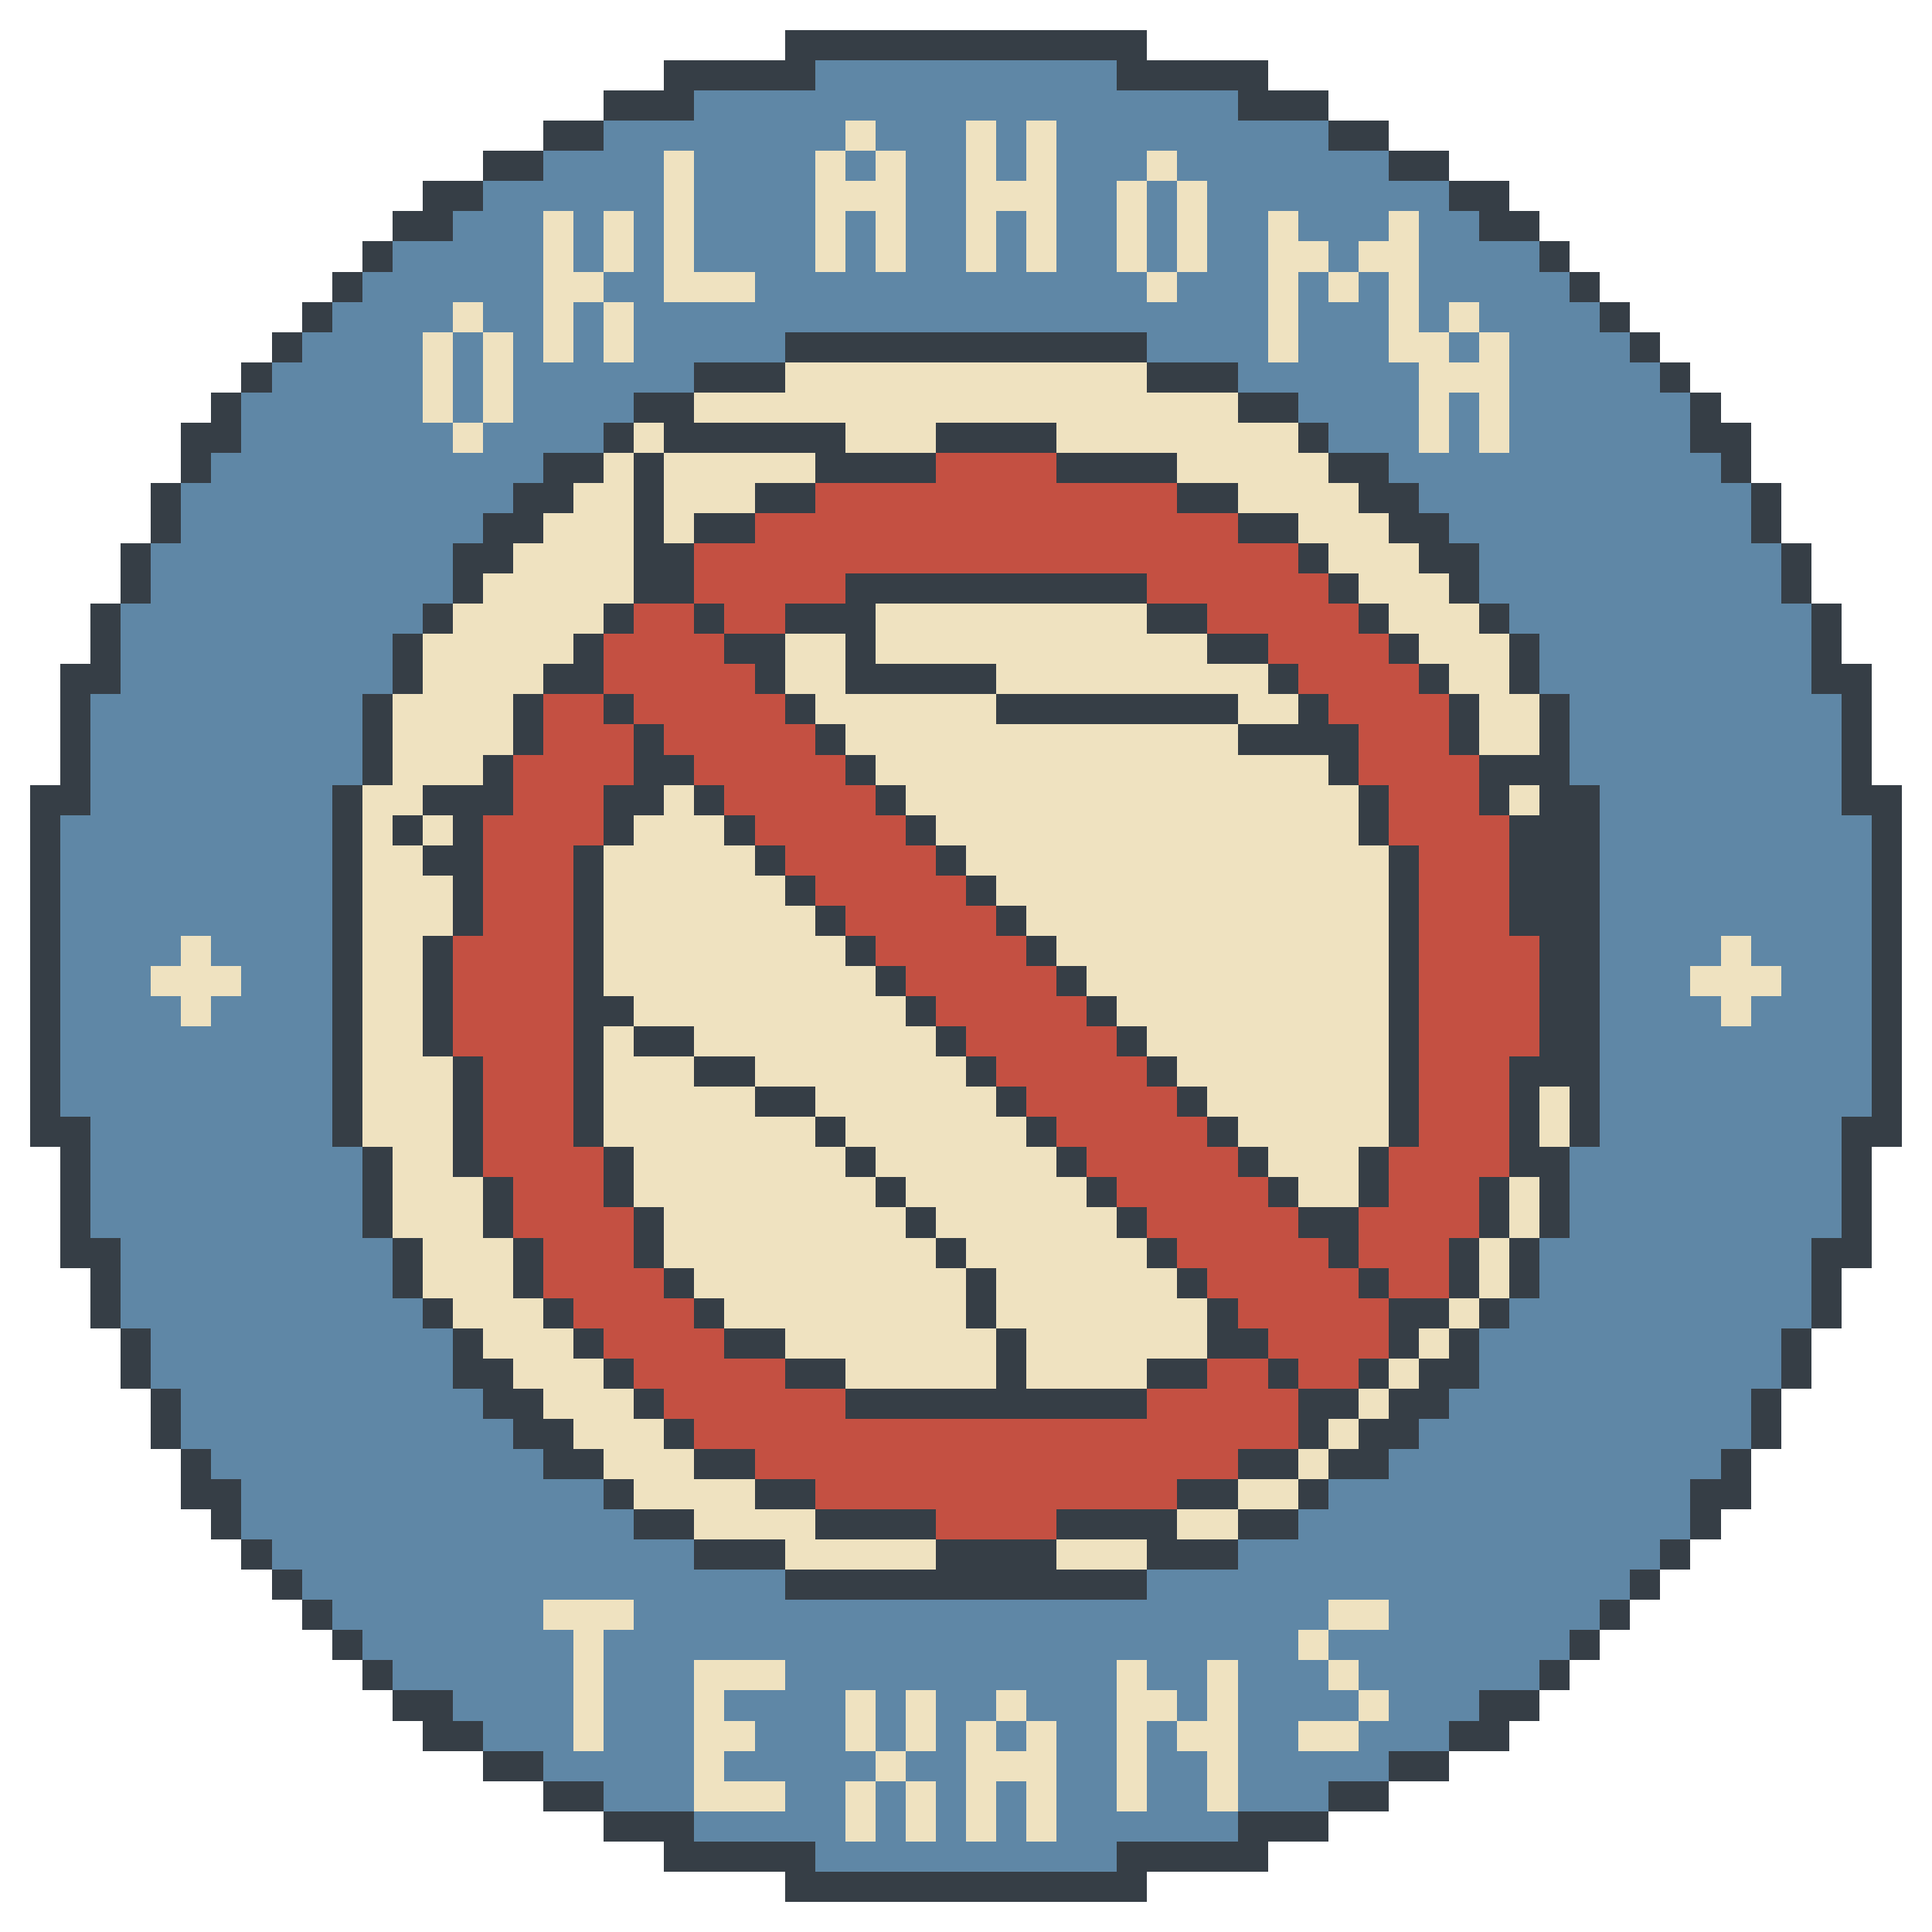
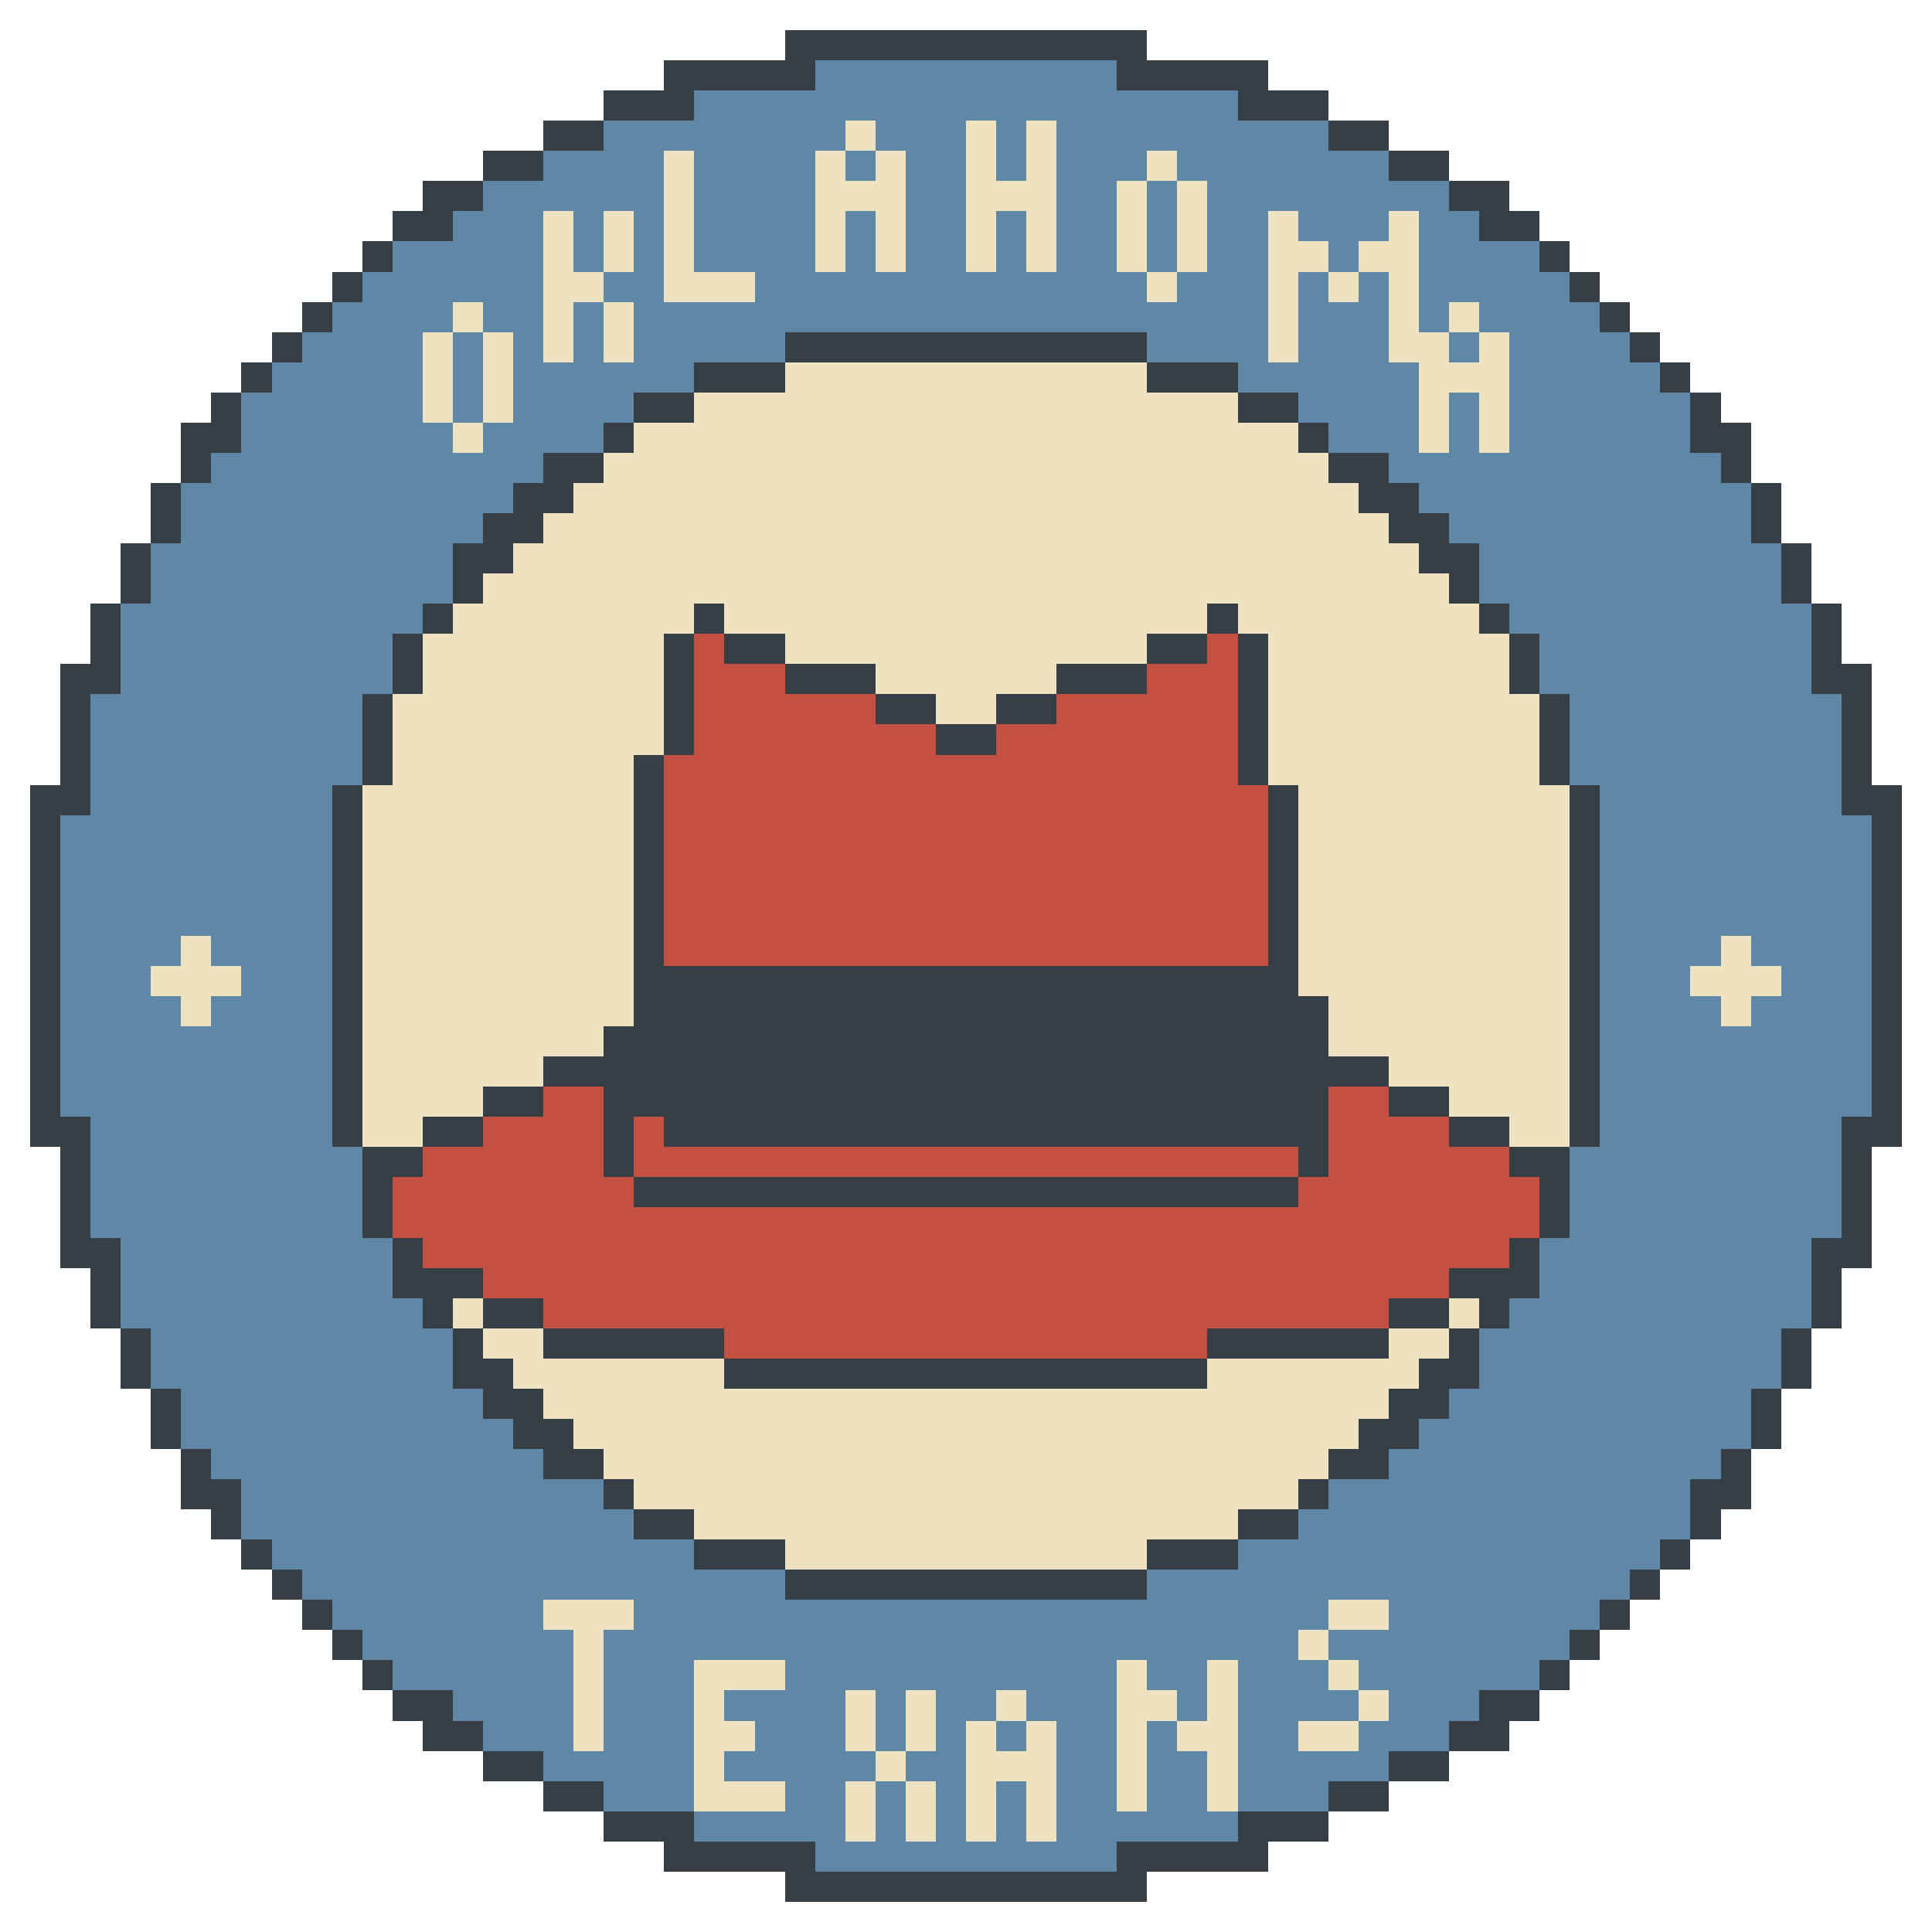
<svg xmlns="http://www.w3.org/2000/svg" viewBox="0 0 64 64" width="512" height="512" shape-rendering="crispEdges">
  <g id="logo-OKC-retro">
-     <path fill="#363e46" d="M3 21h1v1h-1zM13 21h1v1h-1zM19 21h1v1h-1zM24 21h2v1h-2zM28 21h1v1h-1zM40 21h2v1h-2zM46 21h1v1h-1zM50 21h1v1h-1zM60 21h1v1h-1zM5 17h1v1h-1zM16 17h2v1h-2zM21 17h1v1h-1zM23 17h2v1h-2zM41 17h2v1h-2zM46 17h2v1h-2zM58 17h1v1h-1zM16 58h2v1h-2zM46 58h2v1h-2zM1 32h1v1h-1zM11 32h1v1h-1zM14 32h1v1h-1zM19 32h1v1h-1zM29 32h1v1h-1zM35 32h1v1h-1zM46 32h1v1h-1zM51 32h2v1h-2zM62 32h1v1h-1zM4 45h1v1h-1zM15 45h2v1h-2zM20 45h1v1h-1zM26 45h2v1h-2zM33 45h1v1h-1zM38 45h2v1h-2zM42 45h1v1h-1zM45 45h1v1h-1zM47 45h2v1h-2zM59 45h1v1h-1zM2 41h2v1h-2zM13 41h1v1h-1zM17 41h1v1h-1zM21 41h1v1h-1zM31 41h1v1h-1zM38 41h1v1h-1zM44 41h1v1h-1zM48 41h1v1h-1zM50 41h1v1h-1zM60 41h2v1h-2zM4 18h1v1h-1zM15 18h2v1h-2zM21 18h2v1h-2zM43 18h1v1h-1zM47 18h2v1h-2zM59 18h1v1h-1zM6 14h2v1h-2zM20 14h1v1h-1zM22 14h6v1h-6zM31 14h4v1h-4zM43 14h1v1h-1zM56 14h2v1h-2zM6 15h1v1h-1zM18 15h2v1h-2zM21 15h1v1h-1zM27 15h4v1h-4zM35 15h4v1h-4zM44 15h2v1h-2zM57 15h1v1h-1zM6 48h1v1h-1zM18 48h2v1h-2zM23 48h2v1h-2zM41 48h2v1h-2zM44 48h2v1h-2zM57 48h1v1h-1zM3 42h1v1h-1zM13 42h1v1h-1zM17 42h1v1h-1zM22 42h1v1h-1zM32 42h1v1h-1zM39 42h1v1h-1zM45 42h1v1h-1zM48 42h1v1h-1zM50 42h1v1h-1zM60 42h1v1h-1zM2 38h1v1h-1zM12 38h1v1h-1zM15 38h1v1h-1zM20 38h1v1h-1zM28 38h1v1h-1zM35 38h1v1h-1zM41 38h1v1h-1zM45 38h1v1h-1zM50 38h2v1h-2zM61 38h1v1h-1zM20 3h3v1h-3zM41 3h3v1h-3zM8 51h1v1h-1zM23 51h3v1h-3zM31 51h4v1h-4zM38 51h3v1h-3zM55 51h1v1h-1zM5 16h1v1h-1zM17 16h2v1h-2zM21 16h1v1h-1zM25 16h2v1h-2zM39 16h2v1h-2zM45 16h2v1h-2zM58 16h1v1h-1zM1 34h1v1h-1zM11 34h1v1h-1zM14 34h1v1h-1zM19 34h1v1h-1zM21 34h2v1h-2zM31 34h1v1h-1zM37 34h1v1h-1zM46 34h1v1h-1zM51 34h2v1h-2zM62 34h1v1h-1zM5 47h1v1h-1zM17 47h2v1h-2zM22 47h1v1h-1zM43 47h1v1h-1zM45 47h2v1h-2zM58 47h1v1h-1zM8 12h1v1h-1zM23 12h3v1h-3zM38 12h3v1h-3zM55 12h1v1h-1zM12 8h1v1h-1zM51 8h1v1h-1zM1 28h1v1h-1zM11 28h1v1h-1zM14 28h2v1h-2zM19 28h1v1h-1zM25 28h1v1h-1zM31 28h1v1h-1zM46 28h1v1h-1zM50 28h3v1h-3zM62 28h1v1h-1zM2 24h1v1h-1zM12 24h1v1h-1zM17 24h1v1h-1zM21 24h1v1h-1zM27 24h1v1h-1zM41 24h4v1h-4zM48 24h1v1h-1zM51 24h1v1h-1zM61 24h1v1h-1zM7 13h1v1h-1zM21 13h2v1h-2zM41 13h2v1h-2zM56 13h1v1h-1zM11 9h1v1h-1zM52 9h1v1h-1zM2 25h1v1h-1zM12 25h1v1h-1zM16 25h1v1h-1zM21 25h2v1h-2zM28 25h1v1h-1zM44 25h1v1h-1zM49 25h3v1h-3zM61 25h1v1h-1zM2 22h2v1h-2zM13 22h1v1h-1zM18 22h2v1h-2zM25 22h1v1h-1zM28 22h5v1h-5zM42 22h1v1h-1zM47 22h1v1h-1zM50 22h1v1h-1zM60 22h2v1h-2zM14 57h2v1h-2zM48 57h2v1h-2zM1 30h1v1h-1zM11 30h1v1h-1zM15 30h1v1h-1zM19 30h1v1h-1zM27 30h1v1h-1zM33 30h1v1h-1zM46 30h1v1h-1zM50 30h3v1h-3zM62 30h1v1h-1zM18 4h2v1h-2zM44 4h2v1h-2zM11 54h1v1h-1zM52 54h1v1h-1zM4 19h1v1h-1zM15 19h1v1h-1zM21 19h2v1h-2zM28 19h10v1h-10zM44 19h1v1h-1zM48 19h1v1h-1zM59 19h1v1h-1zM9 11h1v1h-1zM26 11h12v1h-12zM54 11h1v1h-1zM1 31h1v1h-1zM11 31h1v1h-1zM14 31h1v1h-1zM19 31h1v1h-1zM28 31h1v1h-1zM34 31h1v1h-1zM46 31h1v1h-1zM51 31h2v1h-2zM62 31h1v1h-1zM1 27h1v1h-1zM11 27h1v1h-1zM13 27h1v1h-1zM15 27h1v1h-1zM20 27h1v1h-1zM24 27h1v1h-1zM30 27h1v1h-1zM45 27h1v1h-1zM50 27h3v1h-3zM62 27h1v1h-1zM16 5h2v1h-2zM46 5h2v1h-2zM12 55h1v1h-1zM51 55h1v1h-1zM20 60h3v1h-3zM41 60h3v1h-3zM1 37h2v1h-2zM11 37h1v1h-1zM15 37h1v1h-1zM19 37h1v1h-1zM27 37h1v1h-1zM34 37h1v1h-1zM40 37h1v1h-1zM46 37h1v1h-1zM50 37h1v1h-1zM52 37h1v1h-1zM61 37h2v1h-2zM13 7h2v1h-2zM49 7h2v1h-2zM22 61h5v1h-5zM37 61h5v1h-5zM4 44h1v1h-1zM15 44h1v1h-1zM19 44h1v1h-1zM24 44h2v1h-2zM33 44h1v1h-1zM40 44h2v1h-2zM46 44h1v1h-1zM48 44h1v1h-1zM59 44h1v1h-1zM1 35h1v1h-1zM11 35h1v1h-1zM15 35h1v1h-1zM19 35h1v1h-1zM23 35h2v1h-2zM32 35h1v1h-1zM38 35h1v1h-1zM46 35h1v1h-1zM50 35h3v1h-3zM62 35h1v1h-1zM2 40h1v1h-1zM12 40h1v1h-1zM16 40h1v1h-1zM21 40h1v1h-1zM30 40h1v1h-1zM37 40h1v1h-1zM43 40h2v1h-2zM49 40h1v1h-1zM51 40h1v1h-1zM61 40h1v1h-1zM14 6h2v1h-2zM48 6h2v1h-2zM7 50h1v1h-1zM21 50h2v1h-2zM27 50h4v1h-4zM35 50h4v1h-4zM41 50h2v1h-2zM56 50h1v1h-1zM26 1h12v1h-12zM10 53h1v1h-1zM53 53h1v1h-1zM1 29h1v1h-1zM11 29h1v1h-1zM15 29h1v1h-1zM19 29h1v1h-1zM26 29h1v1h-1zM32 29h1v1h-1zM46 29h1v1h-1zM50 29h3v1h-3zM62 29h1v1h-1zM22 2h5v1h-5zM37 2h5v1h-5zM5 46h1v1h-1zM16 46h2v1h-2zM21 46h1v1h-1zM28 46h10v1h-10zM43 46h2v1h-2zM46 46h2v1h-2zM58 46h1v1h-1zM3 43h1v1h-1zM14 43h1v1h-1zM18 43h1v1h-1zM23 43h1v1h-1zM32 43h1v1h-1zM40 43h1v1h-1zM46 43h2v1h-2zM49 43h1v1h-1zM60 43h1v1h-1zM18 59h2v1h-2zM44 59h2v1h-2zM3 20h1v1h-1zM14 20h1v1h-1zM20 20h1v1h-1zM23 20h1v1h-1zM26 20h3v1h-3zM38 20h2v1h-2zM45 20h1v1h-1zM49 20h1v1h-1zM60 20h1v1h-1zM13 56h2v1h-2zM49 56h2v1h-2zM1 36h1v1h-1zM11 36h1v1h-1zM15 36h1v1h-1zM19 36h1v1h-1zM25 36h2v1h-2zM33 36h1v1h-1zM39 36h1v1h-1zM46 36h1v1h-1zM50 36h1v1h-1zM52 36h1v1h-1zM62 36h1v1h-1zM1 33h1v1h-1zM11 33h1v1h-1zM14 33h1v1h-1zM19 33h2v1h-2zM30 33h1v1h-1zM36 33h1v1h-1zM46 33h1v1h-1zM51 33h2v1h-2zM62 33h1v1h-1zM2 39h1v1h-1zM12 39h1v1h-1zM16 39h1v1h-1zM20 39h1v1h-1zM29 39h1v1h-1zM36 39h1v1h-1zM42 39h1v1h-1zM45 39h1v1h-1zM49 39h1v1h-1zM51 39h1v1h-1zM61 39h1v1h-1zM6 49h2v1h-2zM20 49h1v1h-1zM25 49h2v1h-2zM39 49h2v1h-2zM43 49h1v1h-1zM56 49h2v1h-2zM10 10h1v1h-1zM53 10h1v1h-1zM9 52h1v1h-1zM26 52h12v1h-12zM54 52h1v1h-1zM1 26h2v1h-2zM11 26h1v1h-1zM14 26h3v1h-3zM20 26h2v1h-2zM23 26h1v1h-1zM29 26h1v1h-1zM45 26h1v1h-1zM49 26h1v1h-1zM51 26h2v1h-2zM61 26h2v1h-2zM2 23h1v1h-1zM12 23h1v1h-1zM17 23h1v1h-1zM20 23h1v1h-1zM26 23h1v1h-1zM33 23h8v1h-8zM43 23h1v1h-1zM48 23h1v1h-1zM51 23h1v1h-1zM61 23h1v1h-1zM26 62h12v1h-12z" />
+     <path fill="#363e46" d="M3 21h1v1h-1zM13 21h1v1h-1zM22 21h1v1h-1zM24 21h2v1h-2zM38 21h2v1h-2zM41 21h1v1h-1zM50 21h1v1h-1zM60 21h1v1h-1zM5 17h1v1h-1zM16 17h2v1h-2zM46 17h2v1h-2zM58 17h1v1h-1zM16 58h2v1h-2zM46 58h2v1h-2zM1 32h1v1h-1zM11 32h1v1h-1zM21 32h22v1h-22zM52 32h1v1h-1zM62 32h1v1h-1zM4 45h1v1h-1zM15 45h2v1h-2zM24 45h16v1h-16zM47 45h2v1h-2zM59 45h1v1h-1zM2 41h2v1h-2zM13 41h1v1h-1zM50 41h1v1h-1zM60 41h2v1h-2zM4 18h1v1h-1zM15 18h2v1h-2zM47 18h2v1h-2zM59 18h1v1h-1zM6 14h2v1h-2zM20 14h1v1h-1zM43 14h1v1h-1zM56 14h2v1h-2zM6 15h1v1h-1zM18 15h2v1h-2zM44 15h2v1h-2zM57 15h1v1h-1zM6 48h1v1h-1zM18 48h2v1h-2zM44 48h2v1h-2zM57 48h1v1h-1zM3 42h1v1h-1zM13 42h3v1h-3zM48 42h3v1h-3zM60 42h1v1h-1zM2 38h1v1h-1zM12 38h2v1h-2zM20 38h1v1h-1zM43 38h1v1h-1zM50 38h2v1h-2zM61 38h1v1h-1zM20 3h3v1h-3zM41 3h3v1h-3zM8 51h1v1h-1zM23 51h3v1h-3zM38 51h3v1h-3zM55 51h1v1h-1zM5 16h1v1h-1zM17 16h2v1h-2zM45 16h2v1h-2zM58 16h1v1h-1zM1 34h1v1h-1zM11 34h1v1h-1zM20 34h24v1h-24zM52 34h1v1h-1zM62 34h1v1h-1zM5 47h1v1h-1zM17 47h2v1h-2zM45 47h2v1h-2zM58 47h1v1h-1zM8 12h1v1h-1zM23 12h3v1h-3zM38 12h3v1h-3zM55 12h1v1h-1zM12 8h1v1h-1zM51 8h1v1h-1zM1 28h1v1h-1zM11 28h1v1h-1zM21 28h1v1h-1zM42 28h1v1h-1zM52 28h1v1h-1zM62 28h1v1h-1zM2 24h1v1h-1zM12 24h1v1h-1zM22 24h1v1h-1zM31 24h2v1h-2zM41 24h1v1h-1zM51 24h1v1h-1zM61 24h1v1h-1zM7 13h1v1h-1zM21 13h2v1h-2zM41 13h2v1h-2zM56 13h1v1h-1zM11 9h1v1h-1zM52 9h1v1h-1zM2 25h1v1h-1zM12 25h1v1h-1zM21 25h1v1h-1zM41 25h1v1h-1zM51 25h1v1h-1zM61 25h1v1h-1zM2 22h2v1h-2zM13 22h1v1h-1zM22 22h1v1h-1zM26 22h3v1h-3zM35 22h3v1h-3zM41 22h1v1h-1zM50 22h1v1h-1zM60 22h2v1h-2zM14 57h2v1h-2zM48 57h2v1h-2zM1 30h1v1h-1zM11 30h1v1h-1zM21 30h1v1h-1zM42 30h1v1h-1zM52 30h1v1h-1zM62 30h1v1h-1zM18 4h2v1h-2zM44 4h2v1h-2zM11 54h1v1h-1zM52 54h1v1h-1zM4 19h1v1h-1zM15 19h1v1h-1zM48 19h1v1h-1zM59 19h1v1h-1zM9 11h1v1h-1zM26 11h12v1h-12zM54 11h1v1h-1zM1 31h1v1h-1zM11 31h1v1h-1zM21 31h1v1h-1zM42 31h1v1h-1zM52 31h1v1h-1zM62 31h1v1h-1zM1 27h1v1h-1zM11 27h1v1h-1zM21 27h1v1h-1zM42 27h1v1h-1zM52 27h1v1h-1zM62 27h1v1h-1zM16 5h2v1h-2zM46 5h2v1h-2zM12 55h1v1h-1zM51 55h1v1h-1zM20 60h3v1h-3zM41 60h3v1h-3zM1 37h2v1h-2zM11 37h1v1h-1zM14 37h2v1h-2zM20 37h1v1h-1zM22 37h22v1h-22zM48 37h2v1h-2zM52 37h1v1h-1zM61 37h2v1h-2zM13 7h2v1h-2zM49 7h2v1h-2zM22 61h5v1h-5zM37 61h5v1h-5zM4 44h1v1h-1zM15 44h1v1h-1zM18 44h6v1h-6zM40 44h6v1h-6zM48 44h1v1h-1zM59 44h1v1h-1zM1 35h1v1h-1zM11 35h1v1h-1zM18 35h28v1h-28zM52 35h1v1h-1zM62 35h1v1h-1zM2 40h1v1h-1zM12 40h1v1h-1zM51 40h1v1h-1zM61 40h1v1h-1zM14 6h2v1h-2zM48 6h2v1h-2zM7 50h1v1h-1zM21 50h2v1h-2zM41 50h2v1h-2zM56 50h1v1h-1zM26 1h12v1h-12zM10 53h1v1h-1zM53 53h1v1h-1zM1 29h1v1h-1zM11 29h1v1h-1zM21 29h1v1h-1zM42 29h1v1h-1zM52 29h1v1h-1zM62 29h1v1h-1zM22 2h5v1h-5zM37 2h5v1h-5zM5 46h1v1h-1zM16 46h2v1h-2zM46 46h2v1h-2zM58 46h1v1h-1zM3 43h1v1h-1zM14 43h1v1h-1zM16 43h2v1h-2zM46 43h2v1h-2zM49 43h1v1h-1zM60 43h1v1h-1zM18 59h2v1h-2zM44 59h2v1h-2zM3 20h1v1h-1zM14 20h1v1h-1zM23 20h1v1h-1zM40 20h1v1h-1zM49 20h1v1h-1zM60 20h1v1h-1zM13 56h2v1h-2zM49 56h2v1h-2zM1 36h1v1h-1zM11 36h1v1h-1zM16 36h2v1h-2zM20 36h24v1h-24zM46 36h2v1h-2zM52 36h1v1h-1zM62 36h1v1h-1zM1 33h1v1h-1zM11 33h1v1h-1zM21 33h23v1h-23zM52 33h1v1h-1zM62 33h1v1h-1zM2 39h1v1h-1zM12 39h1v1h-1zM21 39h22v1h-22zM51 39h1v1h-1zM61 39h1v1h-1zM6 49h2v1h-2zM20 49h1v1h-1zM43 49h1v1h-1zM56 49h2v1h-2zM10 10h1v1h-1zM53 10h1v1h-1zM9 52h1v1h-1zM26 52h12v1h-12zM54 52h1v1h-1zM1 26h2v1h-2zM11 26h1v1h-1zM21 26h1v1h-1zM42 26h1v1h-1zM52 26h1v1h-1zM61 26h2v1h-2zM2 23h1v1h-1zM12 23h1v1h-1zM22 23h1v1h-1zM29 23h2v1h-2zM33 23h2v1h-2zM41 23h1v1h-1zM51 23h1v1h-1zM61 23h1v1h-1zM26 62h12v1h-12z" />
    <path fill="#5f87a6" d="M4 21h9v1h-9zM51 21h9v1h-9zM6 17h10v1h-10zM48 17h10v1h-10zM18 58h5v1h-5zM24 58h5v1h-5zM30 58h2v1h-2zM35 58h2v1h-2zM38 58h2v1h-2zM41 58h5v1h-5zM2 32h3v1h-3zM8 32h3v1h-3zM53 32h3v1h-3zM59 32h3v1h-3zM5 45h10v1h-10zM49 45h10v1h-10zM4 41h9v1h-9zM51 41h9v1h-9zM5 18h10v1h-10zM49 18h10v1h-10zM8 14h7v1h-7zM16 14h4v1h-4zM44 14h3v1h-3zM48 14h1v1h-1zM50 14h6v1h-6zM7 15h11v1h-11zM46 15h11v1h-11zM7 48h11v1h-11zM46 48h11v1h-11zM4 42h9v1h-9zM51 42h9v1h-9zM3 38h9v1h-9zM52 38h9v1h-9zM23 3h18v1h-18zM9 51h14v1h-14zM41 51h14v1h-14zM6 16h11v1h-11zM47 16h11v1h-11zM2 34h9v1h-9zM53 34h9v1h-9zM6 47h11v1h-11zM47 47h11v1h-11zM9 12h5v1h-5zM15 12h1v1h-1zM17 12h6v1h-6zM41 12h6v1h-6zM50 12h5v1h-5zM13 8h5v1h-5zM19 8h1v1h-1zM21 8h1v1h-1zM23 8h4v1h-4zM28 8h1v1h-1zM30 8h2v1h-2zM33 8h1v1h-1zM35 8h2v1h-2zM38 8h1v1h-1zM40 8h2v1h-2zM44 8h1v1h-1zM47 8h4v1h-4zM2 28h9v1h-9zM53 28h9v1h-9zM3 24h9v1h-9zM52 24h9v1h-9zM8 13h6v1h-6zM15 13h1v1h-1zM17 13h4v1h-4zM43 13h4v1h-4zM48 13h1v1h-1zM50 13h6v1h-6zM12 9h6v1h-6zM20 9h2v1h-2zM25 9h13v1h-13zM39 9h3v1h-3zM43 9h1v1h-1zM45 9h1v1h-1zM47 9h5v1h-5zM3 25h9v1h-9zM52 25h9v1h-9zM4 22h9v1h-9zM51 22h9v1h-9zM16 57h3v1h-3zM20 57h3v1h-3zM25 57h3v1h-3zM29 57h1v1h-1zM31 57h1v1h-1zM33 57h1v1h-1zM35 57h2v1h-2zM38 57h1v1h-1zM41 57h2v1h-2zM45 57h3v1h-3zM2 30h9v1h-9zM53 30h9v1h-9zM20 4h8v1h-8zM29 4h3v1h-3zM33 4h1v1h-1zM35 4h9v1h-9zM12 54h7v1h-7zM20 54h23v1h-23zM44 54h8v1h-8zM5 19h10v1h-10zM49 19h10v1h-10zM10 11h4v1h-4zM15 11h1v1h-1zM17 11h1v1h-1zM19 11h1v1h-1zM21 11h5v1h-5zM38 11h4v1h-4zM43 11h3v1h-3zM48 11h1v1h-1zM50 11h4v1h-4zM2 31h4v1h-4zM7 31h4v1h-4zM53 31h4v1h-4zM58 31h4v1h-4zM2 27h9v1h-9zM53 27h9v1h-9zM18 5h4v1h-4zM23 5h4v1h-4zM28 5h1v1h-1zM30 5h2v1h-2zM33 5h1v1h-1zM35 5h3v1h-3zM39 5h7v1h-7zM13 55h6v1h-6zM20 55h3v1h-3zM26 55h11v1h-11zM38 55h2v1h-2zM41 55h3v1h-3zM45 55h6v1h-6zM23 60h5v1h-5zM29 60h1v1h-1zM31 60h1v1h-1zM33 60h1v1h-1zM35 60h6v1h-6zM3 37h8v1h-8zM53 37h8v1h-8zM15 7h3v1h-3zM19 7h1v1h-1zM21 7h1v1h-1zM23 7h4v1h-4zM28 7h1v1h-1zM30 7h2v1h-2zM33 7h1v1h-1zM35 7h2v1h-2zM38 7h1v1h-1zM40 7h2v1h-2zM43 7h3v1h-3zM47 7h2v1h-2zM27 61h10v1h-10zM5 44h10v1h-10zM49 44h10v1h-10zM2 35h9v1h-9zM53 35h9v1h-9zM3 40h9v1h-9zM52 40h9v1h-9zM16 6h6v1h-6zM23 6h4v1h-4zM30 6h2v1h-2zM35 6h2v1h-2zM38 6h1v1h-1zM40 6h8v1h-8zM8 50h13v1h-13zM43 50h13v1h-13zM11 53h7v1h-7zM21 53h23v1h-23zM46 53h7v1h-7zM2 29h9v1h-9zM53 29h9v1h-9zM27 2h10v1h-10zM6 46h10v1h-10zM48 46h10v1h-10zM4 43h10v1h-10zM50 43h10v1h-10zM20 59h3v1h-3zM26 59h2v1h-2zM29 59h1v1h-1zM31 59h1v1h-1zM33 59h1v1h-1zM35 59h2v1h-2zM38 59h2v1h-2zM41 59h3v1h-3zM4 20h10v1h-10zM50 20h10v1h-10zM15 56h4v1h-4zM20 56h3v1h-3zM24 56h4v1h-4zM29 56h1v1h-1zM31 56h2v1h-2zM34 56h3v1h-3zM39 56h1v1h-1zM41 56h4v1h-4zM46 56h3v1h-3zM2 36h9v1h-9zM53 36h9v1h-9zM2 33h4v1h-4zM7 33h4v1h-4zM53 33h4v1h-4zM58 33h4v1h-4zM3 39h9v1h-9zM52 39h9v1h-9zM8 49h12v1h-12zM44 49h12v1h-12zM11 10h4v1h-4zM16 10h2v1h-2zM19 10h1v1h-1zM21 10h21v1h-21zM43 10h3v1h-3zM47 10h1v1h-1zM49 10h4v1h-4zM10 52h16v1h-16zM38 52h16v1h-16zM3 26h8v1h-8zM53 26h8v1h-8zM3 23h9v1h-9zM52 23h9v1h-9z" />
-     <path fill="#c45042" d="M20 21h4v1h-4zM42 21h4v1h-4zM25 17h16v1h-16zM15 32h4v1h-4zM30 32h5v1h-5zM47 32h4v1h-4zM21 45h5v1h-5zM40 45h2v1h-2zM43 45h2v1h-2zM18 41h3v1h-3zM39 41h5v1h-5zM45 41h3v1h-3zM23 18h20v1h-20zM31 15h4v1h-4zM25 48h16v1h-16zM18 42h4v1h-4zM40 42h5v1h-5zM46 42h2v1h-2zM16 38h4v1h-4zM36 38h5v1h-5zM46 38h4v1h-4zM27 16h12v1h-12zM15 34h4v1h-4zM32 34h5v1h-5zM47 34h4v1h-4zM23 47h20v1h-20zM16 28h3v1h-3zM26 28h5v1h-5zM47 28h3v1h-3zM18 24h3v1h-3zM22 24h5v1h-5zM45 24h3v1h-3zM17 25h4v1h-4zM23 25h5v1h-5zM45 25h4v1h-4zM20 22h5v1h-5zM43 22h4v1h-4zM16 30h3v1h-3zM28 30h5v1h-5zM47 30h3v1h-3zM23 19h5v1h-5zM38 19h6v1h-6zM15 31h4v1h-4zM29 31h5v1h-5zM47 31h4v1h-4zM16 27h4v1h-4zM25 27h5v1h-5zM46 27h4v1h-4zM16 37h3v1h-3zM35 37h5v1h-5zM47 37h3v1h-3zM20 44h4v1h-4zM42 44h4v1h-4zM16 35h3v1h-3zM33 35h5v1h-5zM47 35h3v1h-3zM17 40h4v1h-4zM38 40h5v1h-5zM45 40h4v1h-4zM31 50h4v1h-4zM16 29h3v1h-3zM27 29h5v1h-5zM47 29h3v1h-3zM22 46h6v1h-6zM38 46h5v1h-5zM19 43h4v1h-4zM41 43h5v1h-5zM21 20h2v1h-2zM24 20h2v1h-2zM40 20h5v1h-5zM16 36h3v1h-3zM34 36h5v1h-5zM47 36h3v1h-3zM15 33h4v1h-4zM31 33h5v1h-5zM47 33h4v1h-4zM17 39h3v1h-3zM37 39h5v1h-5zM46 39h3v1h-3zM27 49h12v1h-12zM17 26h3v1h-3zM24 26h5v1h-5zM46 26h3v1h-3zM18 23h2v1h-2zM21 23h5v1h-5zM44 23h4v1h-4z" />
-     <path fill="#efe2c0" d="M14 21h5v1h-5zM26 21h2v1h-2zM29 21h11v1h-11zM47 21h3v1h-3zM18 17h3v1h-3zM22 17h1v1h-1zM43 17h3v1h-3zM23 58h1v1h-1zM29 58h1v1h-1zM32 58h3v1h-3zM37 58h1v1h-1zM40 58h1v1h-1zM5 32h3v1h-3zM12 32h2v1h-2zM20 32h9v1h-9zM36 32h10v1h-10zM56 32h3v1h-3zM17 45h3v1h-3zM28 45h5v1h-5zM34 45h4v1h-4zM46 45h1v1h-1zM14 41h3v1h-3zM22 41h9v1h-9zM32 41h6v1h-6zM49 41h1v1h-1zM17 18h4v1h-4zM44 18h3v1h-3zM15 14h1v1h-1zM21 14h1v1h-1zM28 14h3v1h-3zM35 14h8v1h-8zM47 14h1v1h-1zM49 14h1v1h-1zM20 15h1v1h-1zM22 15h5v1h-5zM39 15h5v1h-5zM20 48h3v1h-3zM43 48h1v1h-1zM14 42h3v1h-3zM23 42h9v1h-9zM33 42h6v1h-6zM49 42h1v1h-1zM13 38h2v1h-2zM21 38h7v1h-7zM29 38h6v1h-6zM42 38h3v1h-3zM26 51h5v1h-5zM35 51h3v1h-3zM19 16h2v1h-2zM22 16h3v1h-3zM41 16h4v1h-4zM12 34h2v1h-2zM20 34h1v1h-1zM23 34h8v1h-8zM38 34h8v1h-8zM19 47h3v1h-3zM44 47h1v1h-1zM14 12h1v1h-1zM16 12h1v1h-1zM26 12h12v1h-12zM47 12h3v1h-3zM18 8h1v1h-1zM20 8h1v1h-1zM22 8h1v1h-1zM27 8h1v1h-1zM29 8h1v1h-1zM32 8h1v1h-1zM34 8h1v1h-1zM37 8h1v1h-1zM39 8h1v1h-1zM42 8h2v1h-2zM45 8h2v1h-2zM12 28h2v1h-2zM20 28h5v1h-5zM32 28h14v1h-14zM13 24h4v1h-4zM28 24h13v1h-13zM49 24h2v1h-2zM14 13h1v1h-1zM16 13h1v1h-1zM23 13h18v1h-18zM47 13h1v1h-1zM49 13h1v1h-1zM18 9h2v1h-2zM22 9h3v1h-3zM38 9h1v1h-1zM42 9h1v1h-1zM44 9h1v1h-1zM46 9h1v1h-1zM13 25h3v1h-3zM29 25h15v1h-15zM14 22h4v1h-4zM26 22h2v1h-2zM33 22h9v1h-9zM48 22h2v1h-2zM19 57h1v1h-1zM23 57h2v1h-2zM28 57h1v1h-1zM30 57h1v1h-1zM32 57h1v1h-1zM34 57h1v1h-1zM37 57h1v1h-1zM39 57h2v1h-2zM43 57h2v1h-2zM12 30h3v1h-3zM20 30h7v1h-7zM34 30h12v1h-12zM28 4h1v1h-1zM32 4h1v1h-1zM34 4h1v1h-1zM19 54h1v1h-1zM43 54h1v1h-1zM16 19h5v1h-5zM45 19h3v1h-3zM14 11h1v1h-1zM16 11h1v1h-1zM18 11h1v1h-1zM20 11h1v1h-1zM42 11h1v1h-1zM46 11h2v1h-2zM49 11h1v1h-1zM6 31h1v1h-1zM12 31h2v1h-2zM20 31h8v1h-8zM35 31h11v1h-11zM57 31h1v1h-1zM12 27h1v1h-1zM14 27h1v1h-1zM21 27h3v1h-3zM31 27h14v1h-14zM22 5h1v1h-1zM27 5h1v1h-1zM29 5h1v1h-1zM32 5h1v1h-1zM34 5h1v1h-1zM38 5h1v1h-1zM19 55h1v1h-1zM23 55h3v1h-3zM37 55h1v1h-1zM40 55h1v1h-1zM44 55h1v1h-1zM28 60h1v1h-1zM30 60h1v1h-1zM32 60h1v1h-1zM34 60h1v1h-1zM12 37h3v1h-3zM20 37h7v1h-7zM28 37h6v1h-6zM41 37h5v1h-5zM51 37h1v1h-1zM18 7h1v1h-1zM20 7h1v1h-1zM22 7h1v1h-1zM27 7h1v1h-1zM29 7h1v1h-1zM32 7h1v1h-1zM34 7h1v1h-1zM37 7h1v1h-1zM39 7h1v1h-1zM42 7h1v1h-1zM46 7h1v1h-1zM16 44h3v1h-3zM26 44h7v1h-7zM34 44h6v1h-6zM47 44h1v1h-1zM12 35h3v1h-3zM20 35h3v1h-3zM25 35h7v1h-7zM39 35h7v1h-7zM13 40h3v1h-3zM22 40h8v1h-8zM31 40h6v1h-6zM50 40h1v1h-1zM22 6h1v1h-1zM27 6h3v1h-3zM32 6h3v1h-3zM37 6h1v1h-1zM39 6h1v1h-1zM23 50h4v1h-4zM39 50h2v1h-2zM18 53h3v1h-3zM44 53h2v1h-2zM12 29h3v1h-3zM20 29h6v1h-6zM33 29h13v1h-13zM18 46h3v1h-3zM45 46h1v1h-1zM15 43h3v1h-3zM24 43h8v1h-8zM33 43h7v1h-7zM48 43h1v1h-1zM23 59h3v1h-3zM28 59h1v1h-1zM30 59h1v1h-1zM32 59h1v1h-1zM34 59h1v1h-1zM37 59h1v1h-1zM40 59h1v1h-1zM15 20h5v1h-5zM29 20h9v1h-9zM46 20h3v1h-3zM19 56h1v1h-1zM23 56h1v1h-1zM28 56h1v1h-1zM30 56h1v1h-1zM33 56h1v1h-1zM37 56h2v1h-2zM40 56h1v1h-1zM45 56h1v1h-1zM12 36h3v1h-3zM20 36h5v1h-5zM27 36h6v1h-6zM40 36h6v1h-6zM51 36h1v1h-1zM6 33h1v1h-1zM12 33h2v1h-2zM21 33h9v1h-9zM37 33h9v1h-9zM57 33h1v1h-1zM13 39h3v1h-3zM21 39h8v1h-8zM30 39h6v1h-6zM43 39h2v1h-2zM50 39h1v1h-1zM21 49h4v1h-4zM41 49h2v1h-2zM15 10h1v1h-1zM18 10h1v1h-1zM20 10h1v1h-1zM42 10h1v1h-1zM46 10h1v1h-1zM48 10h1v1h-1zM12 26h2v1h-2zM22 26h1v1h-1zM30 26h15v1h-15zM50 26h1v1h-1zM13 23h4v1h-4zM27 23h6v1h-6zM41 23h2v1h-2zM49 23h2v1h-2z" />
+     <path fill="#c45042" d="M23 21h1v1h-1zM40 21h1v1h-1zM14 41h36v1h-36zM16 42h32v1h-32zM14 38h6v1h-6zM21 38h22v1h-22zM44 38h6v1h-6zM22 28h20v1h-20zM23 24h8v1h-8zM33 24h8v1h-8zM22 25h19v1h-19zM23 22h3v1h-3zM38 22h3v1h-3zM22 30h20v1h-20zM22 31h20v1h-20zM22 27h20v1h-20zM16 37h4v1h-4zM21 37h1v1h-1zM44 37h4v1h-4zM24 44h16v1h-16zM13 40h38v1h-38zM22 29h20v1h-20zM18 43h28v1h-28zM18 36h2v1h-2zM44 36h2v1h-2zM13 39h8v1h-8zM43 39h8v1h-8zM22 26h20v1h-20zM23 23h6v1h-6zM35 23h6v1h-6z" />
+     <path fill="#efe2c0" d="M14 21h8v1h-8zM26 21h12v1h-12zM42 21h8v1h-8zM18 17h28v1h-28zM23 58h1v1h-1zM29 58h1v1h-1zM32 58h3v1h-3zM37 58h1v1h-1zM40 58h1v1h-1zM5 32h3v1h-3zM12 32h9v1h-9zM43 32h9v1h-9zM56 32h3v1h-3zM17 45h7v1h-7zM40 45h7v1h-7zM17 18h30v1h-30zM15 14h1v1h-1zM21 14h22v1h-22zM47 14h1v1h-1zM49 14h1v1h-1zM20 15h24v1h-24zM20 48h24v1h-24zM26 51h12v1h-12zM19 16h26v1h-26zM12 34h8v1h-8zM44 34h8v1h-8zM19 47h26v1h-26zM14 12h1v1h-1zM16 12h1v1h-1zM26 12h12v1h-12zM47 12h3v1h-3zM18 8h1v1h-1zM20 8h1v1h-1zM22 8h1v1h-1zM27 8h1v1h-1zM29 8h1v1h-1zM32 8h1v1h-1zM34 8h1v1h-1zM37 8h1v1h-1zM39 8h1v1h-1zM42 8h2v1h-2zM45 8h2v1h-2zM12 28h9v1h-9zM43 28h9v1h-9zM13 24h9v1h-9zM42 24h9v1h-9zM14 13h1v1h-1zM16 13h1v1h-1zM23 13h18v1h-18zM47 13h1v1h-1zM49 13h1v1h-1zM18 9h2v1h-2zM22 9h3v1h-3zM38 9h1v1h-1zM42 9h1v1h-1zM44 9h1v1h-1zM46 9h1v1h-1zM13 25h8v1h-8zM42 25h9v1h-9zM14 22h8v1h-8zM29 22h6v1h-6zM42 22h8v1h-8zM19 57h1v1h-1zM23 57h2v1h-2zM28 57h1v1h-1zM30 57h1v1h-1zM32 57h1v1h-1zM34 57h1v1h-1zM37 57h1v1h-1zM39 57h2v1h-2zM43 57h2v1h-2zM12 30h9v1h-9zM43 30h9v1h-9zM28 4h1v1h-1zM32 4h1v1h-1zM34 4h1v1h-1zM19 54h1v1h-1zM43 54h1v1h-1zM16 19h32v1h-32zM14 11h1v1h-1zM16 11h1v1h-1zM18 11h1v1h-1zM20 11h1v1h-1zM42 11h1v1h-1zM46 11h2v1h-2zM49 11h1v1h-1zM6 31h1v1h-1zM12 31h9v1h-9zM43 31h9v1h-9zM57 31h1v1h-1zM12 27h9v1h-9zM43 27h9v1h-9zM22 5h1v1h-1zM27 5h1v1h-1zM29 5h1v1h-1zM32 5h1v1h-1zM34 5h1v1h-1zM38 5h1v1h-1zM19 55h1v1h-1zM23 55h3v1h-3zM37 55h1v1h-1zM40 55h1v1h-1zM44 55h1v1h-1zM28 60h1v1h-1zM30 60h1v1h-1zM32 60h1v1h-1zM34 60h1v1h-1zM12 37h2v1h-2zM50 37h2v1h-2zM18 7h1v1h-1zM20 7h1v1h-1zM22 7h1v1h-1zM27 7h1v1h-1zM29 7h1v1h-1zM32 7h1v1h-1zM34 7h1v1h-1zM37 7h1v1h-1zM39 7h1v1h-1zM42 7h1v1h-1zM46 7h1v1h-1zM16 44h2v1h-2zM46 44h2v1h-2zM12 35h6v1h-6zM46 35h6v1h-6zM22 6h1v1h-1zM27 6h3v1h-3zM32 6h3v1h-3zM37 6h1v1h-1zM39 6h1v1h-1zM23 50h18v1h-18zM18 53h3v1h-3zM44 53h2v1h-2zM12 29h9v1h-9zM43 29h9v1h-9zM18 46h28v1h-28zM15 43h1v1h-1zM48 43h1v1h-1zM23 59h3v1h-3zM28 59h1v1h-1zM30 59h1v1h-1zM32 59h1v1h-1zM34 59h1v1h-1zM37 59h1v1h-1zM40 59h1v1h-1zM15 20h8v1h-8zM24 20h16v1h-16zM41 20h8v1h-8zM19 56h1v1h-1zM23 56h1v1h-1zM28 56h1v1h-1zM30 56h1v1h-1zM33 56h1v1h-1zM37 56h2v1h-2zM40 56h1v1h-1zM45 56h1v1h-1zM12 36h4v1h-4zM48 36h4v1h-4zM6 33h1v1h-1zM12 33h9v1h-9zM44 33h8v1h-8zM57 33h1v1h-1zM21 49h22v1h-22zM15 10h1v1h-1zM18 10h1v1h-1zM20 10h1v1h-1zM42 10h1v1h-1zM46 10h1v1h-1zM48 10h1v1h-1zM12 26h9v1h-9zM43 26h9v1h-9zM13 23h9v1h-9zM31 23h2v1h-2zM42 23h9v1h-9z" />
  </g>
</svg>
